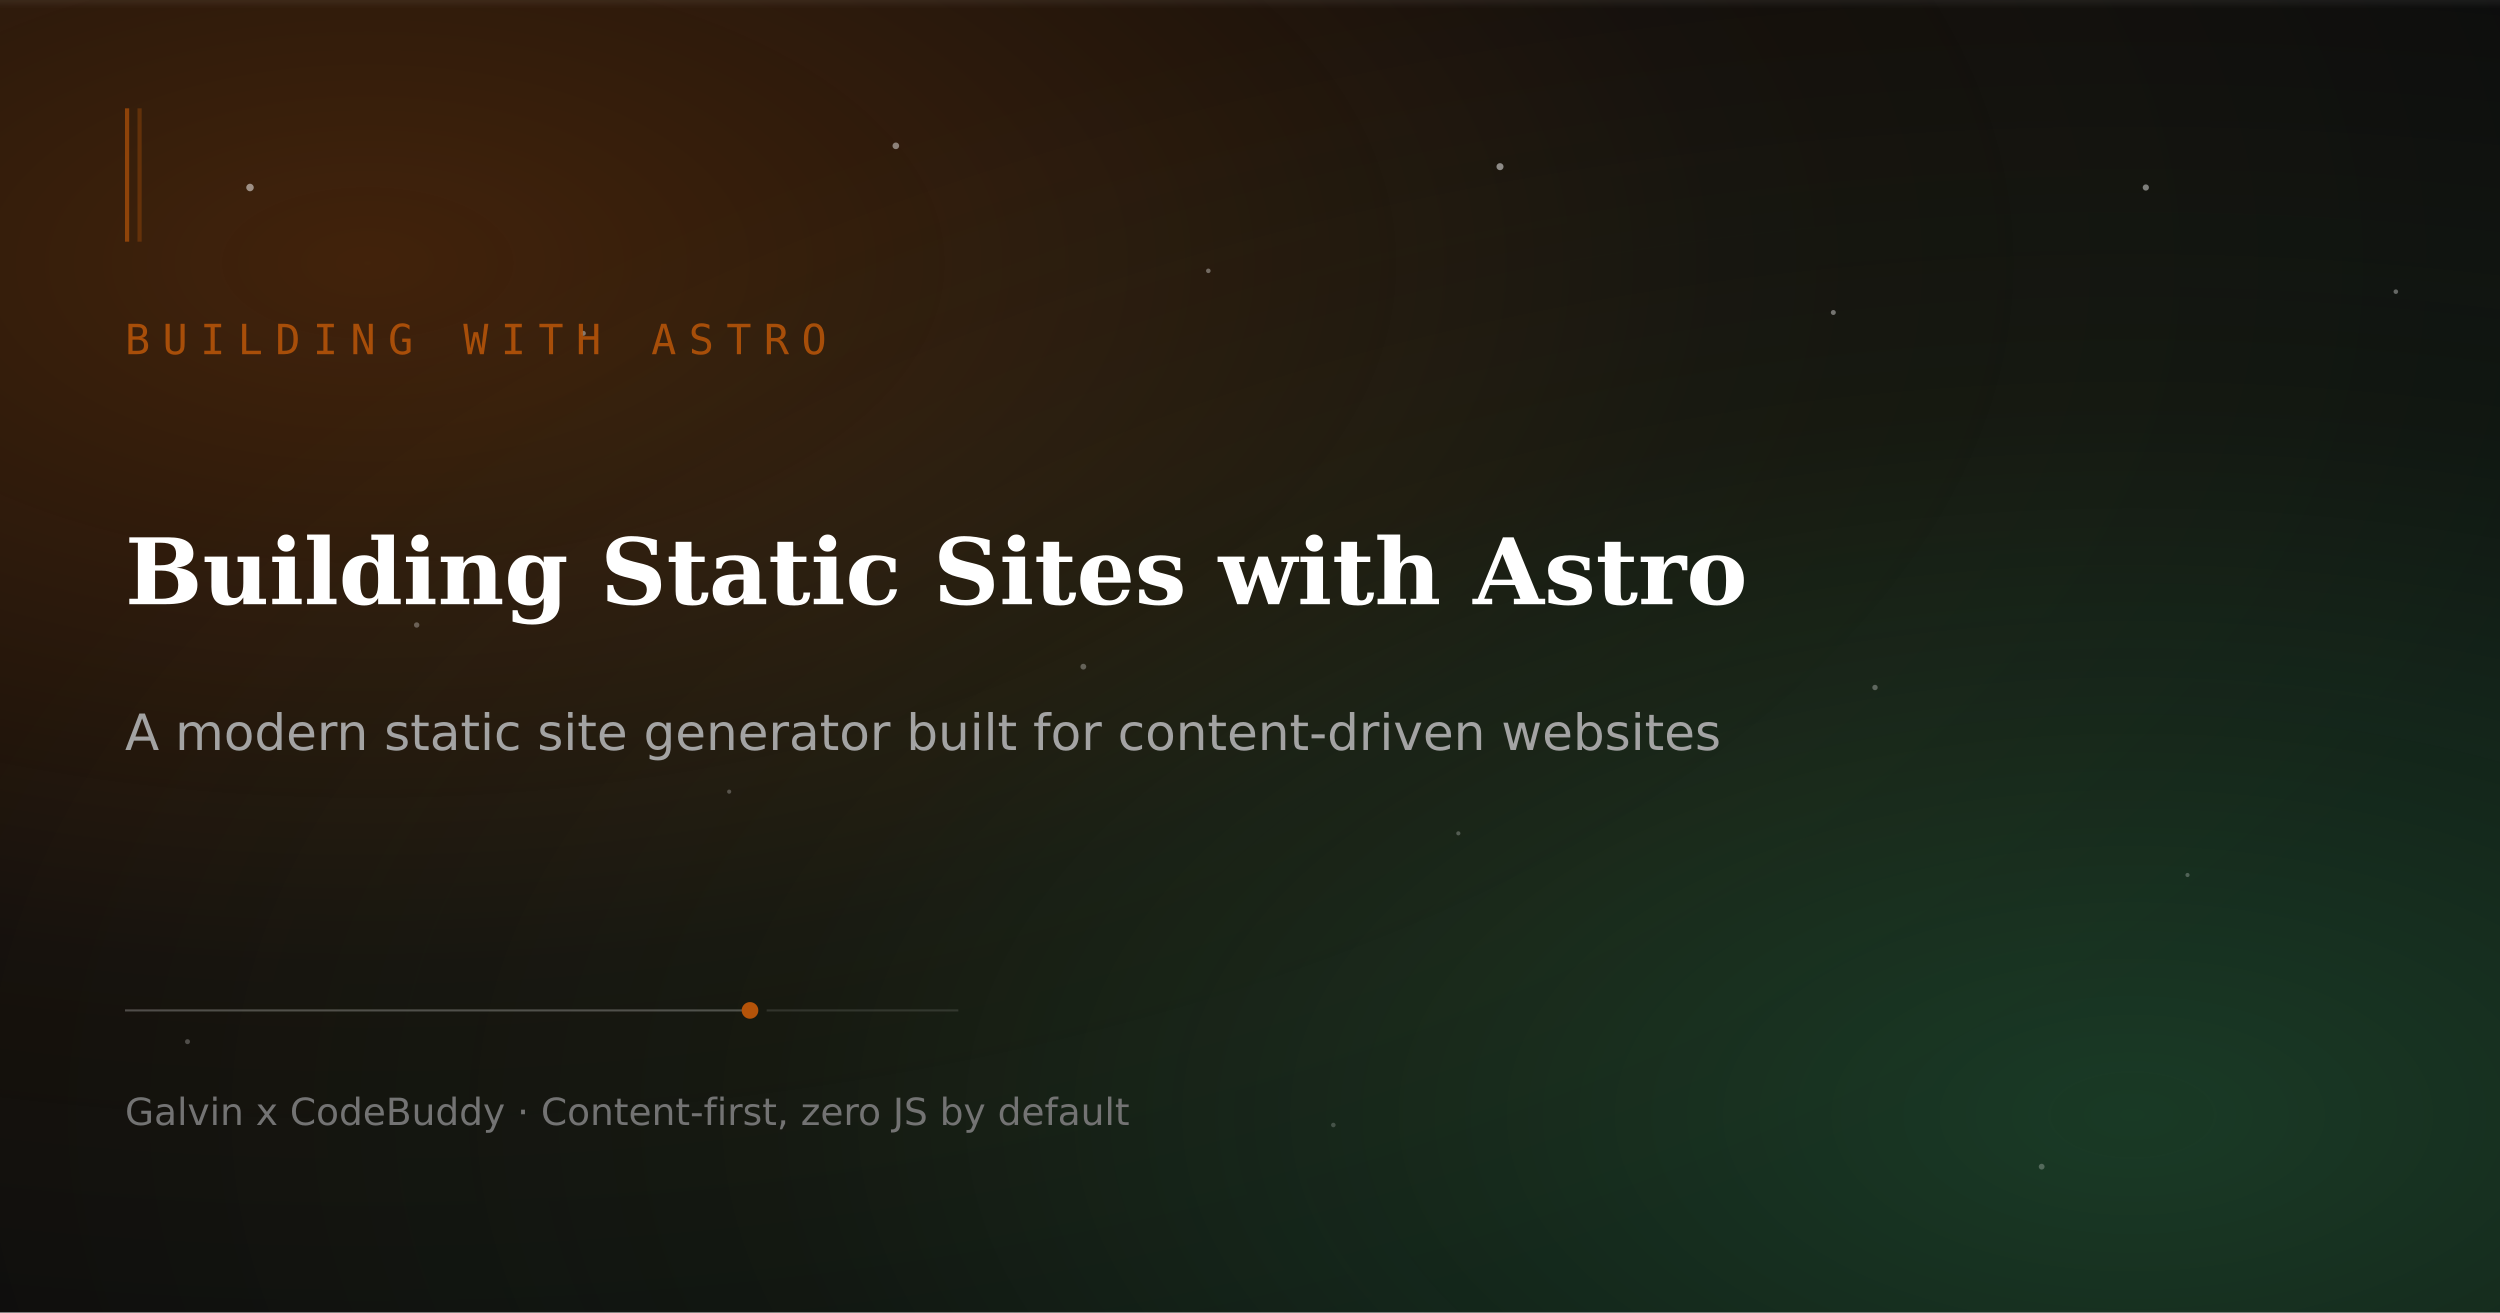
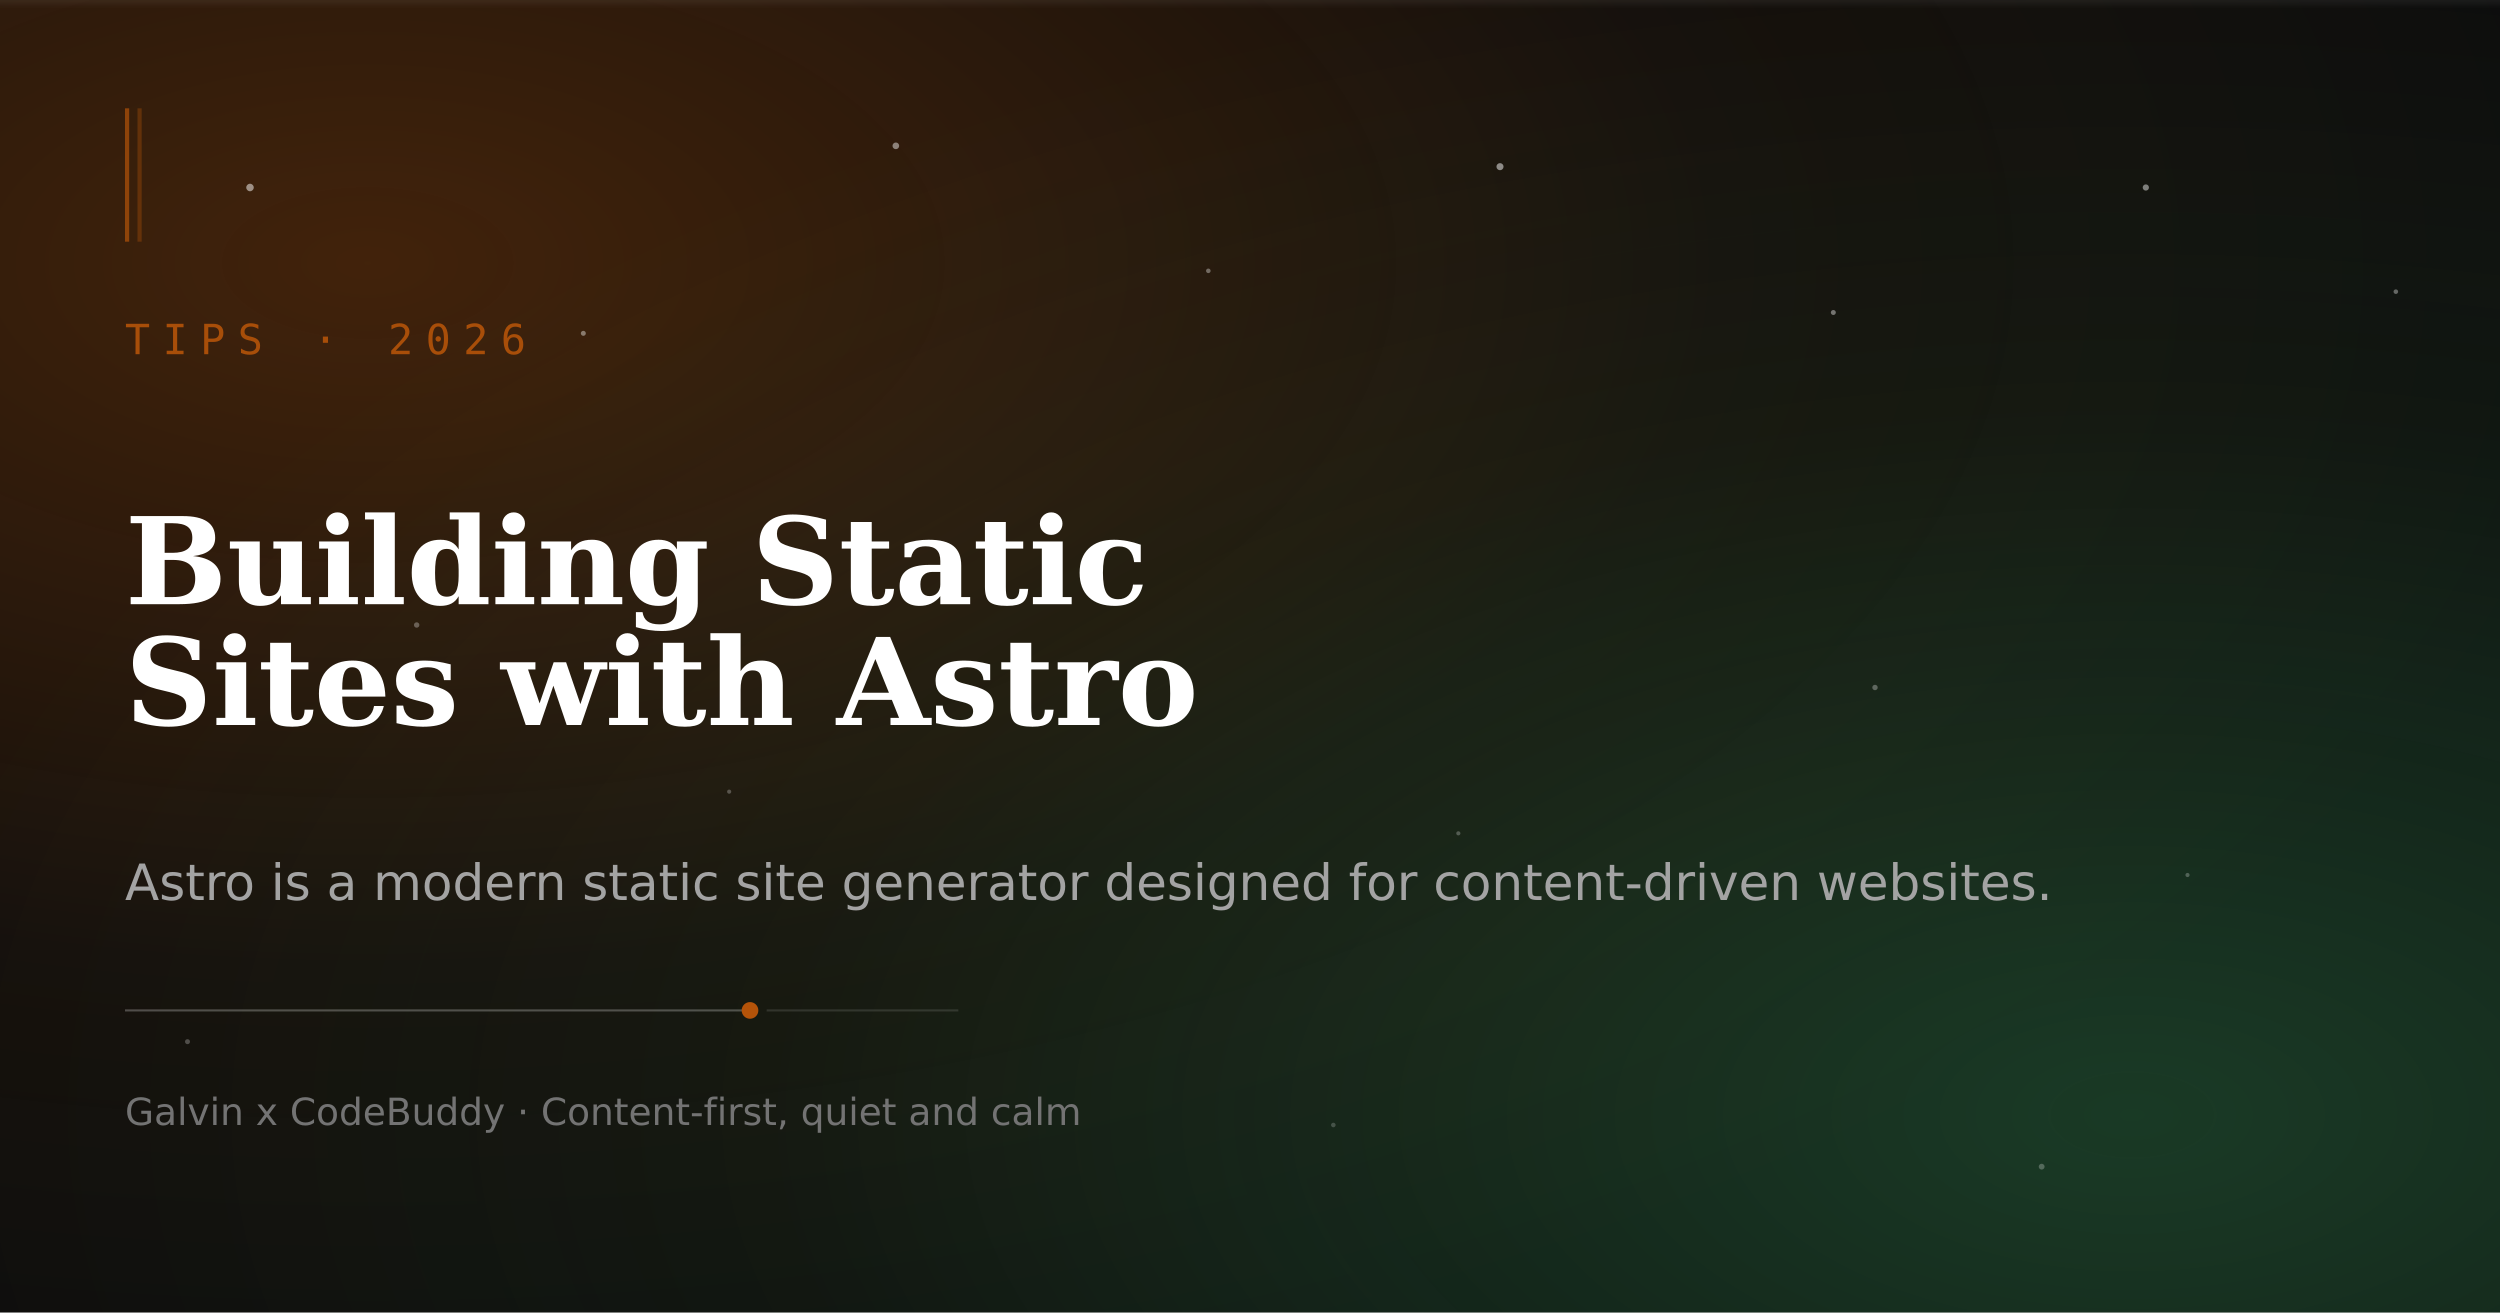
<svg xmlns="http://www.w3.org/2000/svg" width="1200" height="630" viewBox="0 0 1200 630">
  <defs>
    <radialGradient id="glow1" cx="0.15" cy="0.2" r="0.9">
      <stop offset="0%" stop-color="#B45309" stop-opacity="0.32" />
      <stop offset="60%" stop-color="#B45309" stop-opacity="0.06" />
      <stop offset="100%" stop-color="#B45309" stop-opacity="0" />
    </radialGradient>
    <radialGradient id="glow2" cx="0.85" cy="0.85" r="0.9">
      <stop offset="0%" stop-color="#4ADE80" stop-opacity="0.22" />
      <stop offset="60%" stop-color="#4ADE80" stop-opacity="0.05" />
      <stop offset="100%" stop-color="#4ADE80" stop-opacity="0" />
    </radialGradient>
    <linearGradient id="fade" x1="0" y1="0" x2="0" y2="1">
      <stop offset="0%" stop-color="#ffffff" stop-opacity="0.06" />
      <stop offset="100%" stop-color="#ffffff" stop-opacity="0" />
    </linearGradient>
  </defs>
  <rect width="1200" height="630" fill="#0c0c0c" />
  <rect width="1200" height="630" fill="url(#glow1)" />
  <rect width="1200" height="630" fill="url(#glow2)" />
  <g fill="#ffffff">
    <circle cx="120" cy="90" r="1.8" opacity="0.5" />
    <circle cx="280" cy="160" r="1.2" opacity="0.4" />
    <circle cx="430" cy="70" r="1.6" opacity="0.45" />
    <circle cx="580" cy="130" r="1.1" opacity="0.35" />
    <circle cx="720" cy="80" r="1.7" opacity="0.5" />
    <circle cx="880" cy="150" r="1.2" opacity="0.4" />
    <circle cx="1030" cy="90" r="1.5" opacity="0.45" />
    <circle cx="1150" cy="140" r="1.1" opacity="0.35" />
    <circle cx="200" cy="300" r="1.3" opacity="0.3" />
-     <circle cx="350" cy="380" r="1.0" opacity="0.25" />
+     <circle cx="350" cy="380" r="1" opacity="0.25" />
    <circle cx="520" cy="320" r="1.4" opacity="0.3" />
-     <circle cx="700" cy="400" r="1.0" opacity="0.25" />
+     <circle cx="700" cy="400" r="1" opacity="0.25" />
    <circle cx="900" cy="330" r="1.3" opacity="0.3" />
-     <circle cx="1050" cy="420" r="1.0" opacity="0.25" />
+     <circle cx="1050" cy="420" r="1" opacity="0.25" />
    <circle cx="90" cy="500" r="1.2" opacity="0.25" />
    <circle cx="640" cy="540" r="1.1" opacity="0.2" />
    <circle cx="980" cy="560" r="1.4" opacity="0.25" />
  </g>
  <rect width="1200" height="4" fill="url(#fade)" />
  <rect x="60" y="52" width="2" height="64" fill="#B45309" opacity="0.7" />
  <rect x="66" y="52" width="2" height="64" fill="#B45309" opacity="0.35" />
-   <text x="60" y="170" font-family="'DejaVu Sans Mono', monospace" font-size="20" letter-spacing="6" fill="#B45309" opacity="0.9">BUILDING WITH ASTRO</text>
-   <text x="60" y="290" font-family="Playfair Display, 'DejaVu Serif', Georgia, serif" font-size="44" font-weight="bold" fill="#ffffff">Building Static Sites with Astro</text>
-   <text x="60" y="360" font-family="'Source Sans 3', 'DejaVu Sans', Arial, sans-serif" font-size="24" fill="#a3a3a3">A modern static site generator built for content-driven websites</text>
+   <text x="60" y="170" font-family="'DejaVu Sans Mono', monospace" font-size="20" letter-spacing="6" fill="#B45309" opacity="0.9">TIPS · 2026</text>
+   <text x="60" y="290" font-family="Playfair Display, 'DejaVu Serif', Georgia, serif" font-size="58" font-weight="bold" fill="#ffffff">Building Static</text>
+   <text x="60" y="348" font-family="Playfair Display, 'DejaVu Serif', Georgia, serif" font-size="58" font-weight="bold" fill="#ffffff">Sites with Astro</text>
+   <text x="60" y="432" font-family="'Source Sans 3', 'DejaVu Sans', Arial, sans-serif" font-size="24" fill="#a3a3a3">Astro is a modern static site generator designed for content-driven websites.</text>
  <line x1="60" y1="485" x2="360" y2="485" stroke="#ffffff" stroke-opacity="0.25" stroke-width="1" />
  <circle cx="360" cy="485" r="4" fill="#B45309" />
  <line x1="368" y1="485" x2="460" y2="485" stroke="#ffffff" stroke-opacity="0.12" stroke-width="1" />
-   <text x="60" y="540" font-family="'Source Sans 3', 'DejaVu Sans', Arial, sans-serif" font-size="18" fill="#737373">Galvin x CodeBuddy · Content-first, zero JS by default</text>
+   <text x="60" y="540" font-family="'Source Sans 3', 'DejaVu Sans', Arial, sans-serif" font-size="18" fill="#737373">Galvin x CodeBuddy · Content-first, quiet and calm</text>
</svg>
